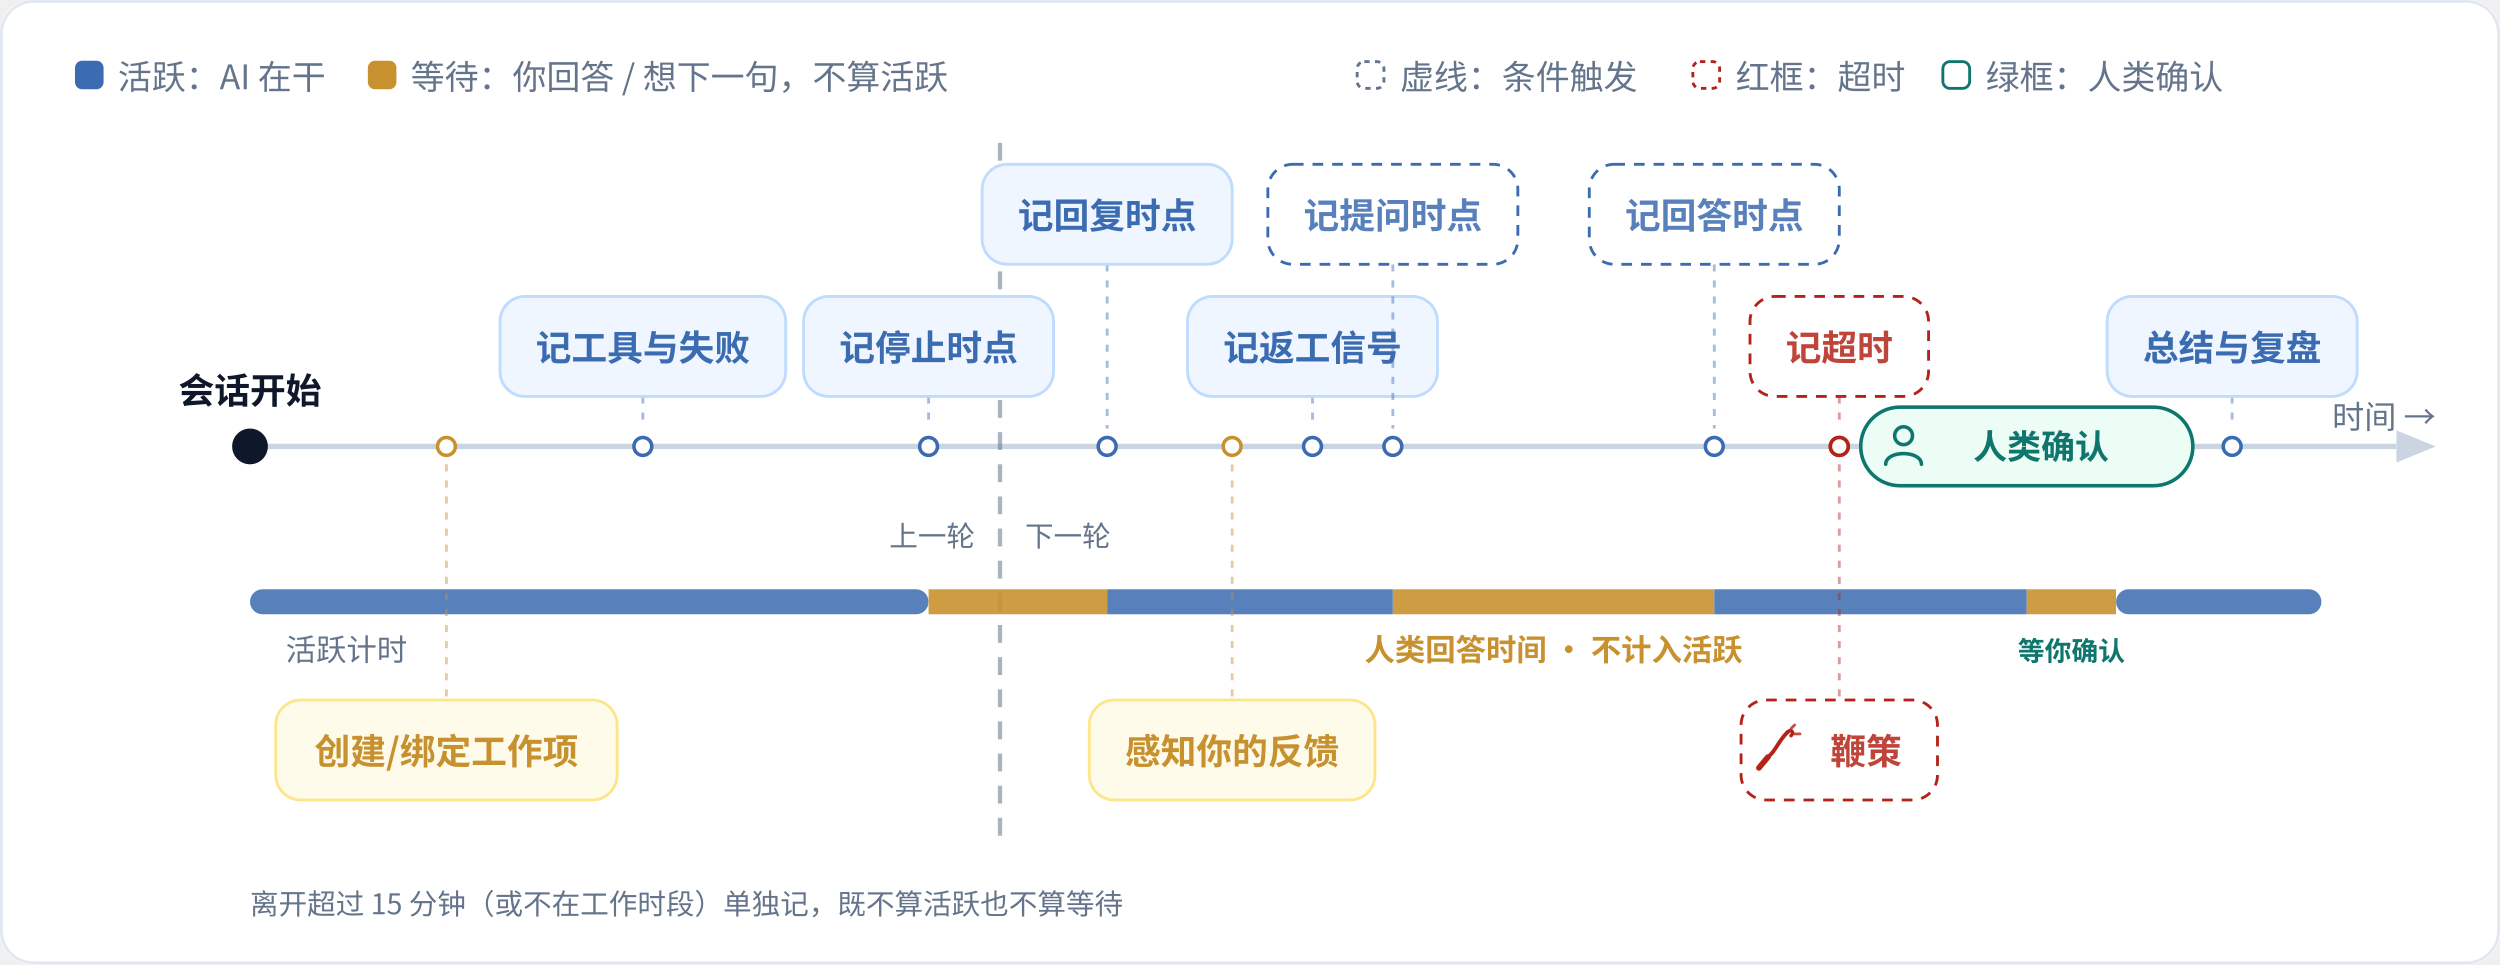
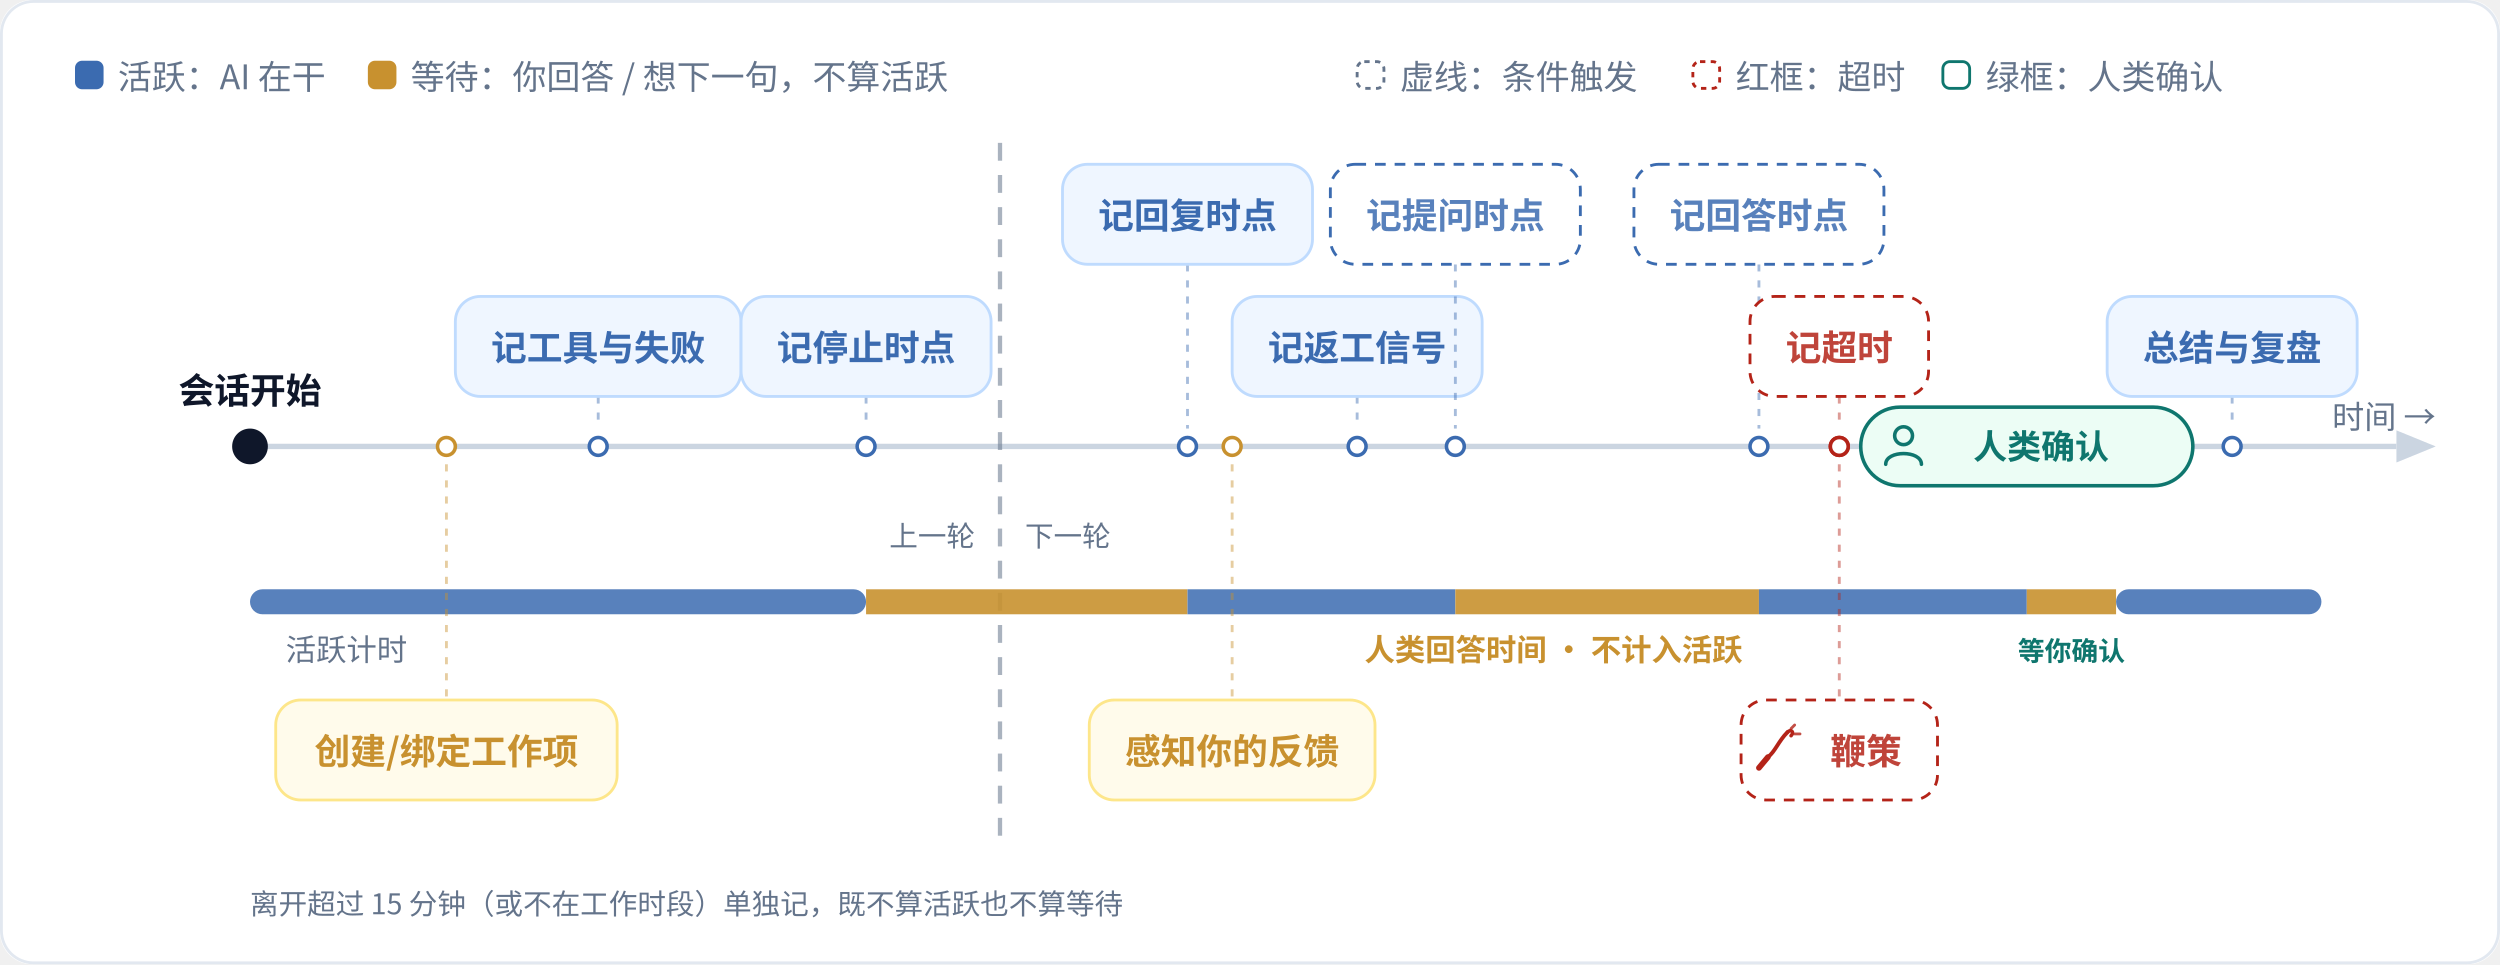
<svg xmlns="http://www.w3.org/2000/svg" width="1400" height="540" viewBox="0 0 1400 540" role="img" aria-labelledby="t1 t2">
  <rect width="1400" height="540" rx="18" fill="#ffffff" />
  <rect x="0.8" y="0.8" width="1398.4" height="538.4" rx="18" fill="none" stroke="#e2e8f0" stroke-width="1.6" />
  <rect x="42" y="34" width="16" height="16" rx="4" fill="#3b6bb0" />
  <text x="66" y="50" font-family="'PingFang SC','Noto Sans CJK SC','Microsoft YaHei',sans-serif" font-size="19" fill="#64748b">活跃：AI 在干</text>
  <rect x="206" y="34" width="16" height="16" rx="4" fill="#c8912f" />
  <text x="230" y="50" font-family="'PingFang SC','Noto Sans CJK SC','Microsoft YaHei',sans-serif" font-size="19" fill="#64748b">等待：你回答 / 想下一句，不算活跃</text>
  <rect x="760" y="34.5" width="15" height="15" rx="4" fill="none" stroke="#64748b" stroke-width="1.6" stroke-dasharray="3 3" />
  <text x="784" y="50" font-family="'PingFang SC','Noto Sans CJK SC','Microsoft YaHei',sans-serif" font-size="19" fill="#64748b">虚线：条件触发</text>
  <rect x="948" y="34.5" width="15" height="15" rx="4" fill="none" stroke="#b42318" stroke-width="1.6" stroke-dasharray="3 3" />
  <text x="972" y="50" font-family="'PingFang SC','Noto Sans CJK SC','Microsoft YaHei',sans-serif" font-size="19" fill="#64748b">红框：超时</text>
  <rect x="1088" y="34.5" width="15" height="15" rx="4" fill="none" stroke="#0f766e" stroke-width="1.6" />
  <text x="1112" y="50" font-family="'PingFang SC','Noto Sans CJK SC','Microsoft YaHei',sans-serif" font-size="19" fill="#64748b">绿框：人类确认</text>
  <line x1="140" y1="250" x2="1342" y2="250" stroke="#cbd5e1" stroke-width="3" />
  <path d="M 1342 241 L 1364 250 L 1342 259 Z" fill="#cbd5e1" />
  <text x="1364" y="240" text-anchor="end" font-family="'PingFang SC','Noto Sans CJK SC','Microsoft YaHei',sans-serif" font-size="18" fill="#64748b">时间 →</text>
  <circle cx="140" cy="250" r="10" fill="#0f172a" />
  <text x="140" y="226" text-anchor="middle" font-family="'PingFang SC','Noto Sans CJK SC','Microsoft YaHei',sans-serif" font-size="20" font-weight="600" fill="#0f172a">会话开始</text>
  <rect x="1042.0" y="228.0" width="186" height="44" rx="22.0" fill="#ecfdf5" stroke="#0f766e" stroke-width="2" />
  <g stroke="#0f766e" fill="none" stroke-width="2" stroke-linecap="round">
    <circle cx="1066.0" cy="244" r="5" />
    <path d="M 1056.0 260 c 0 -8, 20 -8, 20 0" />
  </g>
  <text x="1143" y="257" text-anchor="middle" font-family="'PingFang SC','Noto Sans CJK SC','Microsoft YaHei',sans-serif" font-size="19" font-weight="600" fill="#0f766e">人类确认</text>
  <line x1="560" y1="80" x2="560" y2="470" stroke="#64748b" stroke-width="2.4" stroke-dasharray="10 8" opacity="0.55" />
  <text x="546" y="306" text-anchor="end" font-family="'PingFang SC','Noto Sans CJK SC','Microsoft YaHei',sans-serif" font-size="16" fill="#64748b">上一轮</text>
  <text x="574" y="306" font-family="'PingFang SC','Noto Sans CJK SC','Microsoft YaHei',sans-serif" font-size="16" fill="#64748b">下一轮</text>
-   <rect x="140" y="330" width="380" height="14" rx="7" fill="#3b6bb0" opacity="0.85" />
-   <rect x="520" y="330" width="100" height="14" fill="#c8912f" opacity="0.9" />
-   <rect x="620" y="330" width="160" height="14" fill="#3b6bb0" opacity="0.85" />
-   <rect x="780" y="330" width="180" height="14" fill="#c8912f" opacity="0.9" />
-   <rect x="960" y="330" width="90" height="14" fill="#3b6bb0" opacity="0.85" />
-   <rect x="1050" y="330" width="85" height="14" fill="#3b6bb0" opacity="0.85" />
+   <rect x="140" y="330" width="345" height="14" rx="7" fill="#3b6bb0" opacity="0.85" />
+   <rect x="485" y="330" width="180" height="14" fill="#c8912f" opacity="0.9" />
+   <rect x="665" y="330" width="150" height="14" fill="#3b6bb0" opacity="0.85" />
+   <rect x="815" y="330" width="170" height="14" fill="#c8912f" opacity="0.9" />
+   <rect x="985" y="330" width="150" height="14" fill="#3b6bb0" opacity="0.85" />
+   <rect height="14" fill="#3b6bb0" opacity="0.85" />
  <rect x="1135" y="330" width="50" height="14" fill="#c8912f" opacity="0.9" />
  <rect x="1185" y="330" width="115" height="14" rx="7" fill="#3b6bb0" opacity="0.85" />
  <text x="160" y="370" font-family="'PingFang SC','Noto Sans CJK SC','Microsoft YaHei',sans-serif" font-size="17" fill="#64748b">活跃计时</text>
  <text x="870" y="370" text-anchor="middle" font-family="'PingFang SC','Noto Sans CJK SC','Microsoft YaHei',sans-serif" font-size="17" font-weight="600" fill="#c8912f">人类回答时间 · 不计入活跃</text>
  <text x="1160" y="370" text-anchor="middle" font-family="'PingFang SC','Noto Sans CJK SC','Microsoft YaHei',sans-serif" font-size="15" font-weight="600" fill="#0f766e">等你确认</text>
-   <line x1="360" y1="222" x2="360" y2="240" stroke="#3b6bb0" stroke-width="1.6" stroke-dasharray="4 5" opacity="0.45" />
-   <circle cx="360" cy="250" r="5" fill="#ffffff" stroke="#3b6bb0" stroke-width="2" />
-   <rect x="280.0" y="166" width="160.0" height="56" rx="14" fill="#eff6ff" stroke="#bfdbfe" stroke-width="1.6" />
-   <text x="360.0" y="202" text-anchor="middle" font-family="'PingFang SC','Noto Sans CJK SC','Microsoft YaHei',sans-serif" font-size="20" font-weight="600" fill="#3b6bb0" opacity="1">记工具与失败</text>
-   <line x1="520" y1="222" x2="520" y2="240" stroke="#3b6bb0" stroke-width="1.6" stroke-dasharray="4 5" opacity="0.45" />
-   <circle cx="520" cy="250" r="5" fill="#ffffff" stroke="#3b6bb0" stroke-width="2" />
-   <rect x="450.0" y="166" width="140.0" height="56" rx="14" fill="#eff6ff" stroke="#bfdbfe" stroke-width="1.6" />
-   <text x="520.0" y="202" text-anchor="middle" font-family="'PingFang SC','Noto Sans CJK SC','Microsoft YaHei',sans-serif" font-size="20" font-weight="600" fill="#3b6bb0" opacity="1">记停止时点</text>
-   <line x1="620" y1="148" x2="620" y2="240" stroke="#3b6bb0" stroke-width="1.6" stroke-dasharray="4 5" opacity="0.45" />
-   <circle cx="620" cy="250" r="5" fill="#ffffff" stroke="#3b6bb0" stroke-width="2" />
-   <rect x="550.0" y="92" width="140.0" height="56" rx="14" fill="#eff6ff" stroke="#bfdbfe" stroke-width="1.6" />
-   <text x="620.0" y="128" text-anchor="middle" font-family="'PingFang SC','Noto Sans CJK SC','Microsoft YaHei',sans-serif" font-size="20" font-weight="600" fill="#3b6bb0" opacity="1">记回复时点</text>
-   <line x1="735" y1="222" x2="735" y2="240" stroke="#3b6bb0" stroke-width="1.6" stroke-dasharray="4 5" opacity="0.45" />
-   <circle cx="735" cy="250" r="5" fill="#ffffff" stroke="#3b6bb0" stroke-width="2" />
-   <rect x="665.0" y="166" width="140.0" height="56" rx="14" fill="#eff6ff" stroke="#bfdbfe" stroke-width="1.6" />
-   <text x="735.0" y="202" text-anchor="middle" font-family="'PingFang SC','Noto Sans CJK SC','Microsoft YaHei',sans-serif" font-size="20" font-weight="600" fill="#3b6bb0" opacity="1">记返工信号</text>
-   <line x1="780" y1="148" x2="780" y2="240" stroke="#3b6bb0" stroke-width="1.6" stroke-dasharray="4 5" opacity="0.45" />
-   <circle cx="780" cy="250" r="5" fill="#ffffff" stroke="#3b6bb0" stroke-width="2" />
-   <rect x="710.0" y="92" width="140.0" height="56" rx="14" fill="#ffffff" stroke="#3b6bb0" stroke-width="1.6" stroke-dasharray="6 5" />
-   <text x="780.0" y="128" text-anchor="middle" font-family="'PingFang SC','Noto Sans CJK SC','Microsoft YaHei',sans-serif" font-size="20" font-weight="600" fill="#3b6bb0" opacity="0.85">记提问时点</text>
-   <line x1="960" y1="148" x2="960" y2="240" stroke="#3b6bb0" stroke-width="1.6" stroke-dasharray="4 5" opacity="0.45" />
-   <circle cx="960" cy="250" r="5" fill="#ffffff" stroke="#3b6bb0" stroke-width="2" />
-   <rect x="890.0" y="92" width="140.0" height="56" rx="14" fill="#ffffff" stroke="#3b6bb0" stroke-width="1.6" stroke-dasharray="6 5" />
-   <text x="960.0" y="128" text-anchor="middle" font-family="'PingFang SC','Noto Sans CJK SC','Microsoft YaHei',sans-serif" font-size="20" font-weight="600" fill="#3b6bb0" opacity="0.85">记回答时点</text>
+   <line x1="335" y1="222" x2="335" y2="240" stroke="#3b6bb0" stroke-width="1.6" stroke-dasharray="4 5" opacity="0.45" />
+   <circle cx="335" cy="250" r="5" fill="#ffffff" stroke="#3b6bb0" stroke-width="2" />
+   <rect x="255.0" y="166" width="160.0" height="56" rx="14" fill="#eff6ff" stroke="#bfdbfe" stroke-width="1.6" />
+   <text x="335.0" y="202" text-anchor="middle" font-family="'PingFang SC','Noto Sans CJK SC','Microsoft YaHei',sans-serif" font-size="20" font-weight="600" fill="#3b6bb0" opacity="1">记工具与失败</text>
+   <line x1="485" y1="222" x2="485" y2="240" stroke="#3b6bb0" stroke-width="1.6" stroke-dasharray="4 5" opacity="0.45" />
+   <circle cx="485" cy="250" r="5" fill="#ffffff" stroke="#3b6bb0" stroke-width="2" />
+   <rect x="415.0" y="166" width="140.0" height="56" rx="14" fill="#eff6ff" stroke="#bfdbfe" stroke-width="1.6" />
+   <text x="485.0" y="202" text-anchor="middle" font-family="'PingFang SC','Noto Sans CJK SC','Microsoft YaHei',sans-serif" font-size="20" font-weight="600" fill="#3b6bb0" opacity="1">记停止时点</text>
+   <line x1="665" y1="148" x2="665" y2="240" stroke="#3b6bb0" stroke-width="1.6" stroke-dasharray="4 5" opacity="0.45" />
+   <circle cx="665" cy="250" r="5" fill="#ffffff" stroke="#3b6bb0" stroke-width="2" />
+   <rect x="595.0" y="92" width="140.0" height="56" rx="14" fill="#eff6ff" stroke="#bfdbfe" stroke-width="1.6" />
+   <text x="665.0" y="128" text-anchor="middle" font-family="'PingFang SC','Noto Sans CJK SC','Microsoft YaHei',sans-serif" font-size="20" font-weight="600" fill="#3b6bb0" opacity="1">记回复时点</text>
+   <line x1="760" y1="222" x2="760" y2="240" stroke="#3b6bb0" stroke-width="1.6" stroke-dasharray="4 5" opacity="0.45" />
+   <circle cx="760" cy="250" r="5" fill="#ffffff" stroke="#3b6bb0" stroke-width="2" />
+   <rect x="690.0" y="166" width="140.0" height="56" rx="14" fill="#eff6ff" stroke="#bfdbfe" stroke-width="1.6" />
+   <text x="760.0" y="202" text-anchor="middle" font-family="'PingFang SC','Noto Sans CJK SC','Microsoft YaHei',sans-serif" font-size="20" font-weight="600" fill="#3b6bb0" opacity="1">记返工信号</text>
+   <line x1="815" y1="148" x2="815" y2="240" stroke="#3b6bb0" stroke-width="1.6" stroke-dasharray="4 5" opacity="0.45" />
+   <circle cx="815" cy="250" r="5" fill="#ffffff" stroke="#3b6bb0" stroke-width="2" />
+   <rect x="745.0" y="92" width="140.0" height="56" rx="14" fill="#ffffff" stroke="#3b6bb0" stroke-width="1.6" stroke-dasharray="6 5" />
+   <text x="815.0" y="128" text-anchor="middle" font-family="'PingFang SC','Noto Sans CJK SC','Microsoft YaHei',sans-serif" font-size="20" font-weight="600" fill="#3b6bb0" opacity="0.85">记提问时点</text>
+   <line x1="985" y1="148" x2="985" y2="240" stroke="#3b6bb0" stroke-width="1.6" stroke-dasharray="4 5" opacity="0.45" />
+   <circle cx="985" cy="250" r="5" fill="#ffffff" stroke="#3b6bb0" stroke-width="2" />
+   <rect x="915.0" y="92" width="140.0" height="56" rx="14" fill="#ffffff" stroke="#3b6bb0" stroke-width="1.6" stroke-dasharray="6 5" />
+   <text x="985.0" y="128" text-anchor="middle" font-family="'PingFang SC','Noto Sans CJK SC','Microsoft YaHei',sans-serif" font-size="20" font-weight="600" fill="#3b6bb0" opacity="0.85">记回答时点</text>
  <line x1="1030" y1="222" x2="1030" y2="240" stroke="#b42318" stroke-width="1.6" stroke-dasharray="4 5" opacity="0.45" />
  <circle cx="1030" cy="250" r="5" fill="#ffffff" stroke="#b42318" stroke-width="2" />
  <rect x="980.0" y="166" width="100.0" height="56" rx="14" fill="#ffffff" stroke="#b42318" stroke-width="1.6" stroke-dasharray="6 5" />
  <text x="1030.0" y="202" text-anchor="middle" font-family="'PingFang SC','Noto Sans CJK SC','Microsoft YaHei',sans-serif" font-size="20" font-weight="600" fill="#b42318" opacity="0.85">记超时</text>
  <line x1="1250" y1="222" x2="1250" y2="240" stroke="#3b6bb0" stroke-width="1.6" stroke-dasharray="4 5" opacity="0.45" />
  <circle cx="1250" cy="250" r="5" fill="#ffffff" stroke="#3b6bb0" stroke-width="2" />
  <rect x="1180.0" y="166" width="140.0" height="56" rx="14" fill="#eff6ff" stroke="#bfdbfe" stroke-width="1.6" />
  <text x="1250.0" y="202" text-anchor="middle" font-family="'PingFang SC','Noto Sans CJK SC','Microsoft YaHei',sans-serif" font-size="20" font-weight="600" fill="#3b6bb0" opacity="1">总结与复盘</text>
  <line x1="250" y1="260" x2="250" y2="392" stroke="#c8912f" stroke-width="1.6" stroke-dasharray="4 5" opacity="0.45" />
  <circle cx="250" cy="250" r="5" fill="#ffffff" stroke="#c8912f" stroke-width="2" />
  <rect x="154.4" y="392" width="191.2" height="56" rx="14" fill="#fffbeb" stroke="#fde68a" stroke-width="1.6" />
  <text x="250.0" y="428" text-anchor="middle" font-family="'PingFang SC','Noto Sans CJK SC','Microsoft YaHei',sans-serif" font-size="20" font-weight="600" fill="#c8912f" opacity="1">创建/绑定工作项</text>
  <line x1="690" y1="260" x2="690" y2="392" stroke="#c8912f" stroke-width="1.6" stroke-dasharray="4 5" opacity="0.45" />
  <circle cx="690" cy="250" r="5" fill="#ffffff" stroke="#c8912f" stroke-width="2" />
  <rect x="610.0" y="392" width="160.0" height="56" rx="14" fill="#fffbeb" stroke="#fde68a" stroke-width="1.6" />
  <text x="690.0" y="428" text-anchor="middle" font-family="'PingFang SC','Noto Sans CJK SC','Microsoft YaHei',sans-serif" font-size="20" font-weight="600" fill="#c8912f" opacity="1">感知你的反馈</text>
  <line x1="1030" y1="260" x2="1030" y2="392" stroke="#b42318" stroke-width="1.6" stroke-dasharray="4 5" opacity="0.45" />
  <circle cx="1030" cy="250" r="5" fill="#ffffff" stroke="#b42318" stroke-width="2" />
  <rect x="975.0" y="392" width="110.0" height="56" rx="14" fill="#ffffff" stroke="#b42318" stroke-width="1.6" stroke-dasharray="6 5" />
  <text x="1045.0" y="428" text-anchor="middle" font-family="'PingFang SC','Noto Sans CJK SC','Microsoft YaHei',sans-serif" font-size="20" font-weight="600" fill="#b42318" opacity="0.85">鞭策</text>
  <g stroke="#b42318" fill="none" stroke-linecap="round">
    <path d="M 985.0 430.0 L 990.0 424.0" stroke-width="3.2" />
    <path d="M 990.0 424.0 C 994.0 421.0, 996.0 415.0, 1001.0 410.0" stroke-width="2.2" />
    <path d="M 1001.0 410.0 C 1003.0 408.0, 1005.0 410.0, 1003.0 412.0" stroke-width="2" />
    <path d="M 1003.0 408.0 l 2 -2 M 1005.0 411.0 l 3 0" stroke-width="1.6" opacity="0.8" />
  </g>
  <text x="140" y="512" font-family="'PingFang SC','Noto Sans CJK SC','Microsoft YaHei',sans-serif" font-size="16" fill="#64748b">离开超过 15 分钟（或不在工作时段）单独记，既不算活跃也不算等待</text>
</svg>
